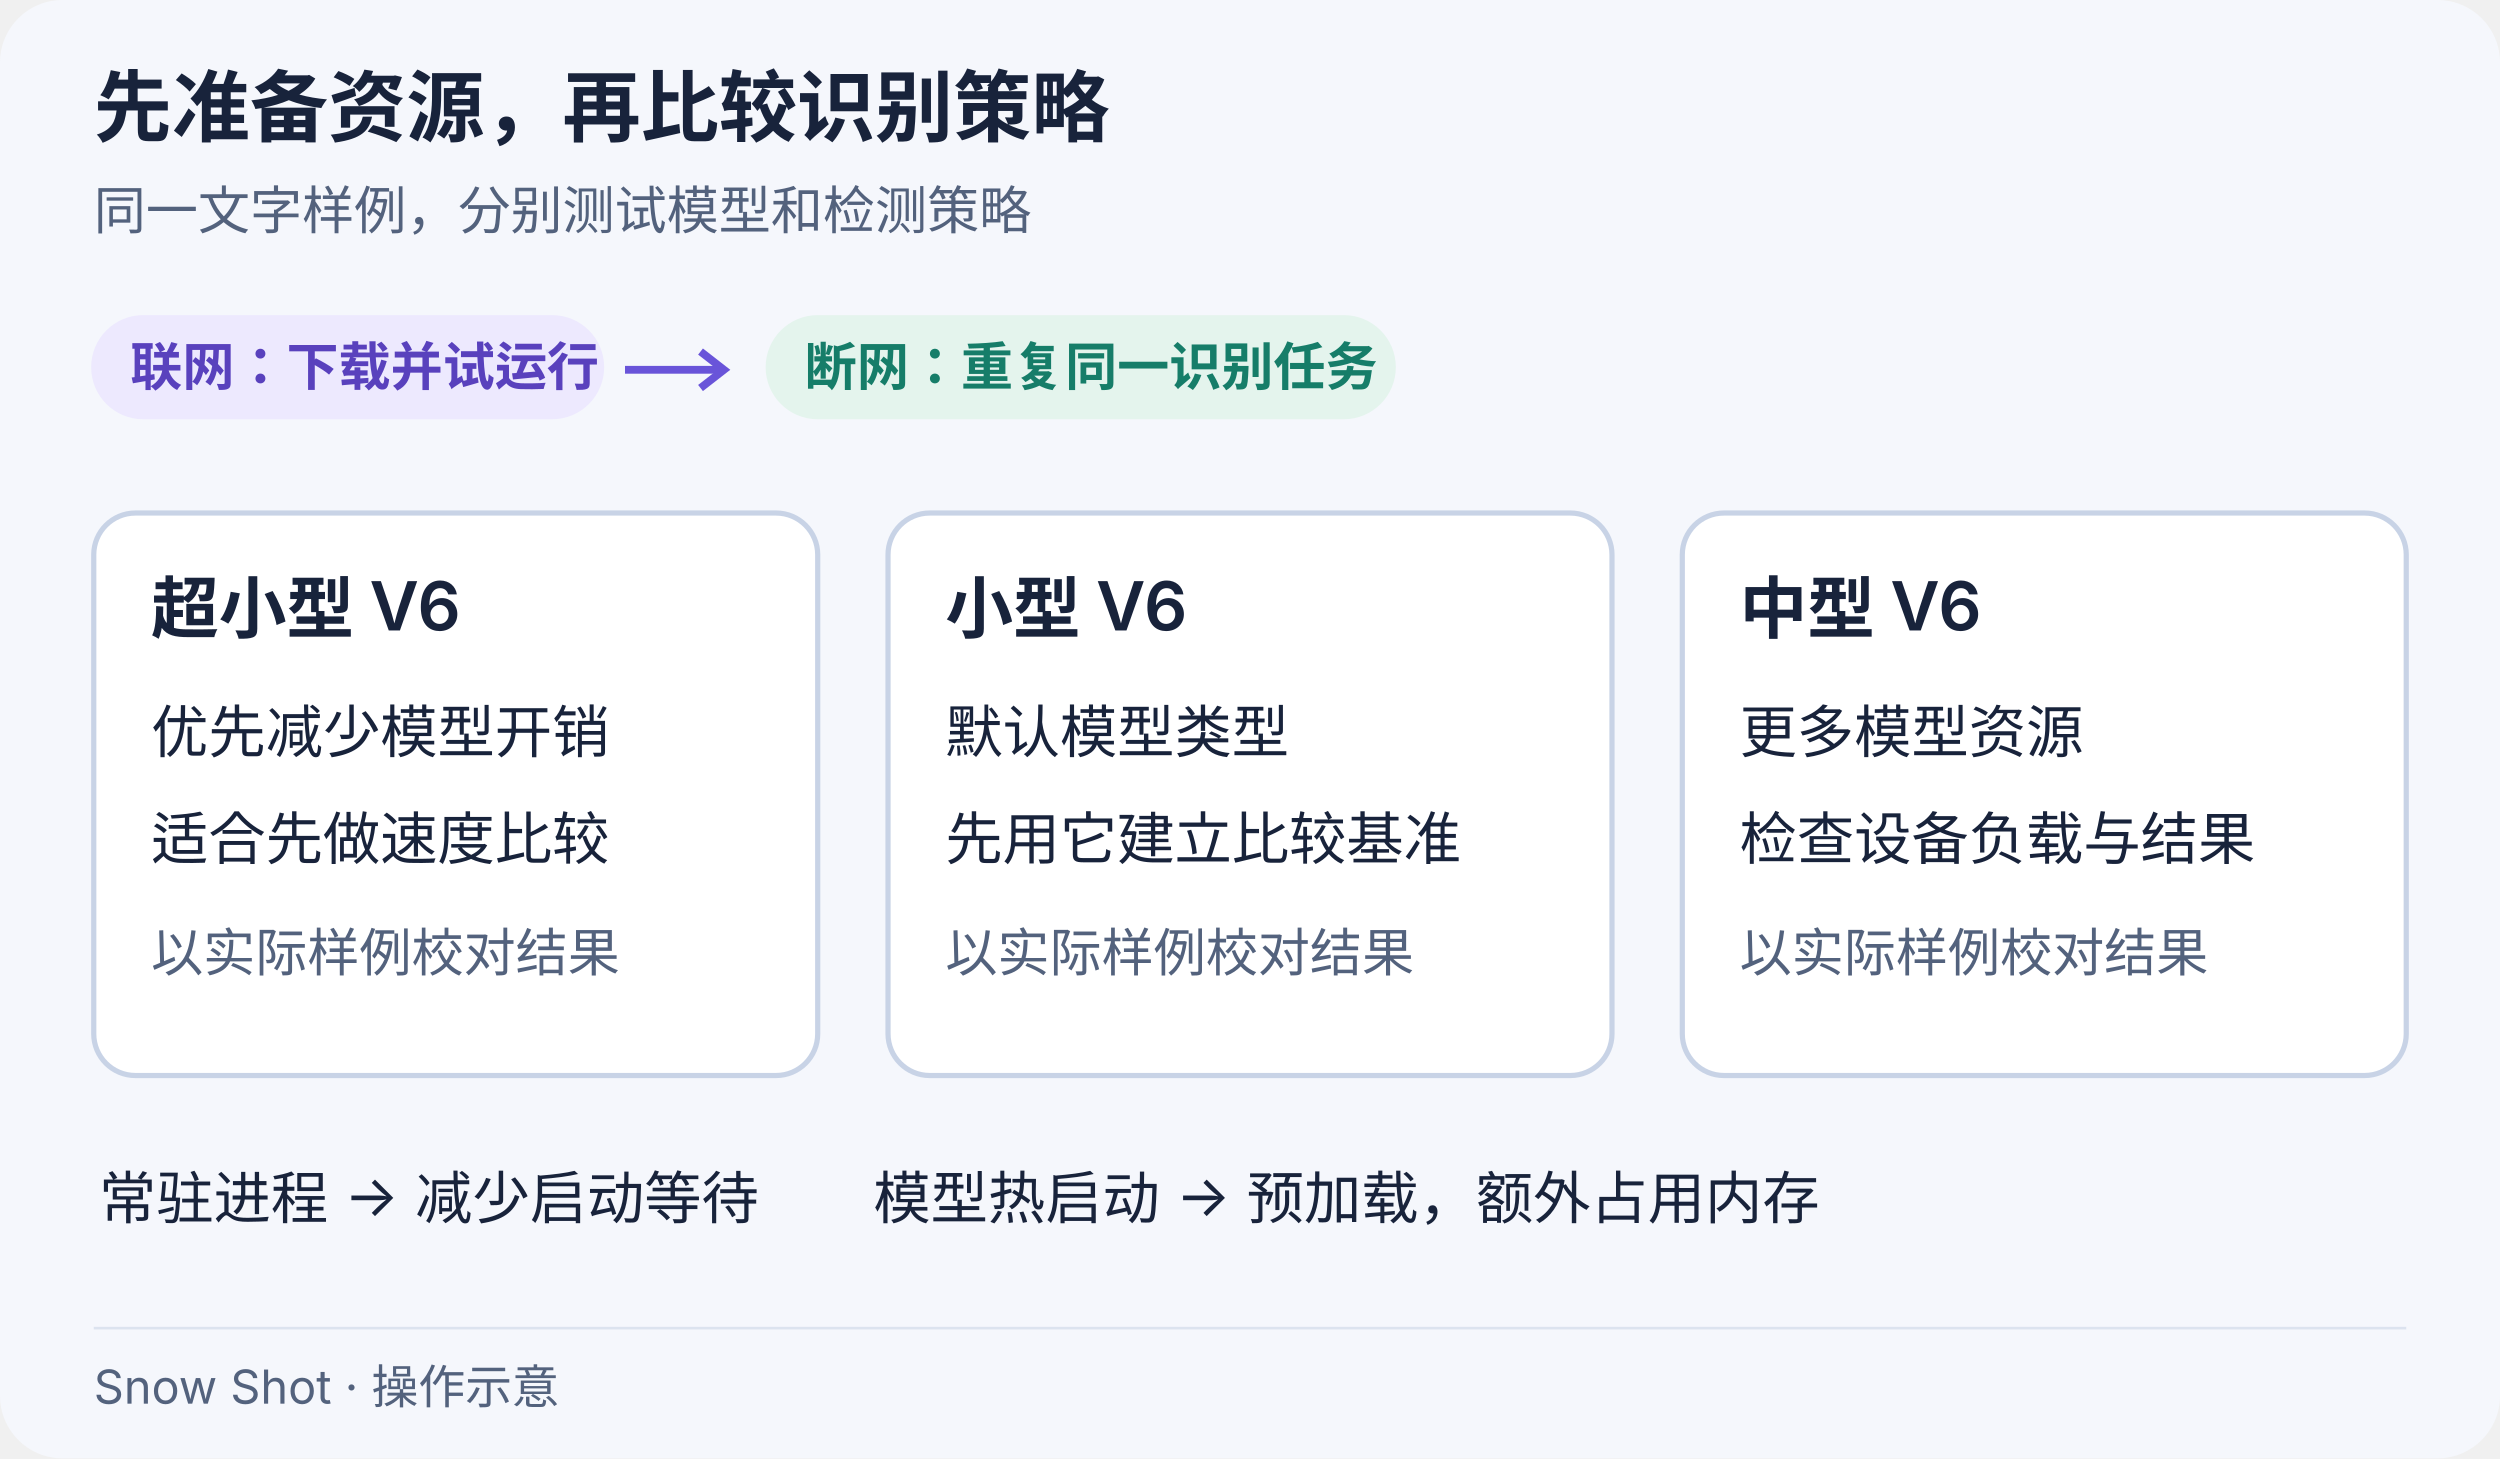
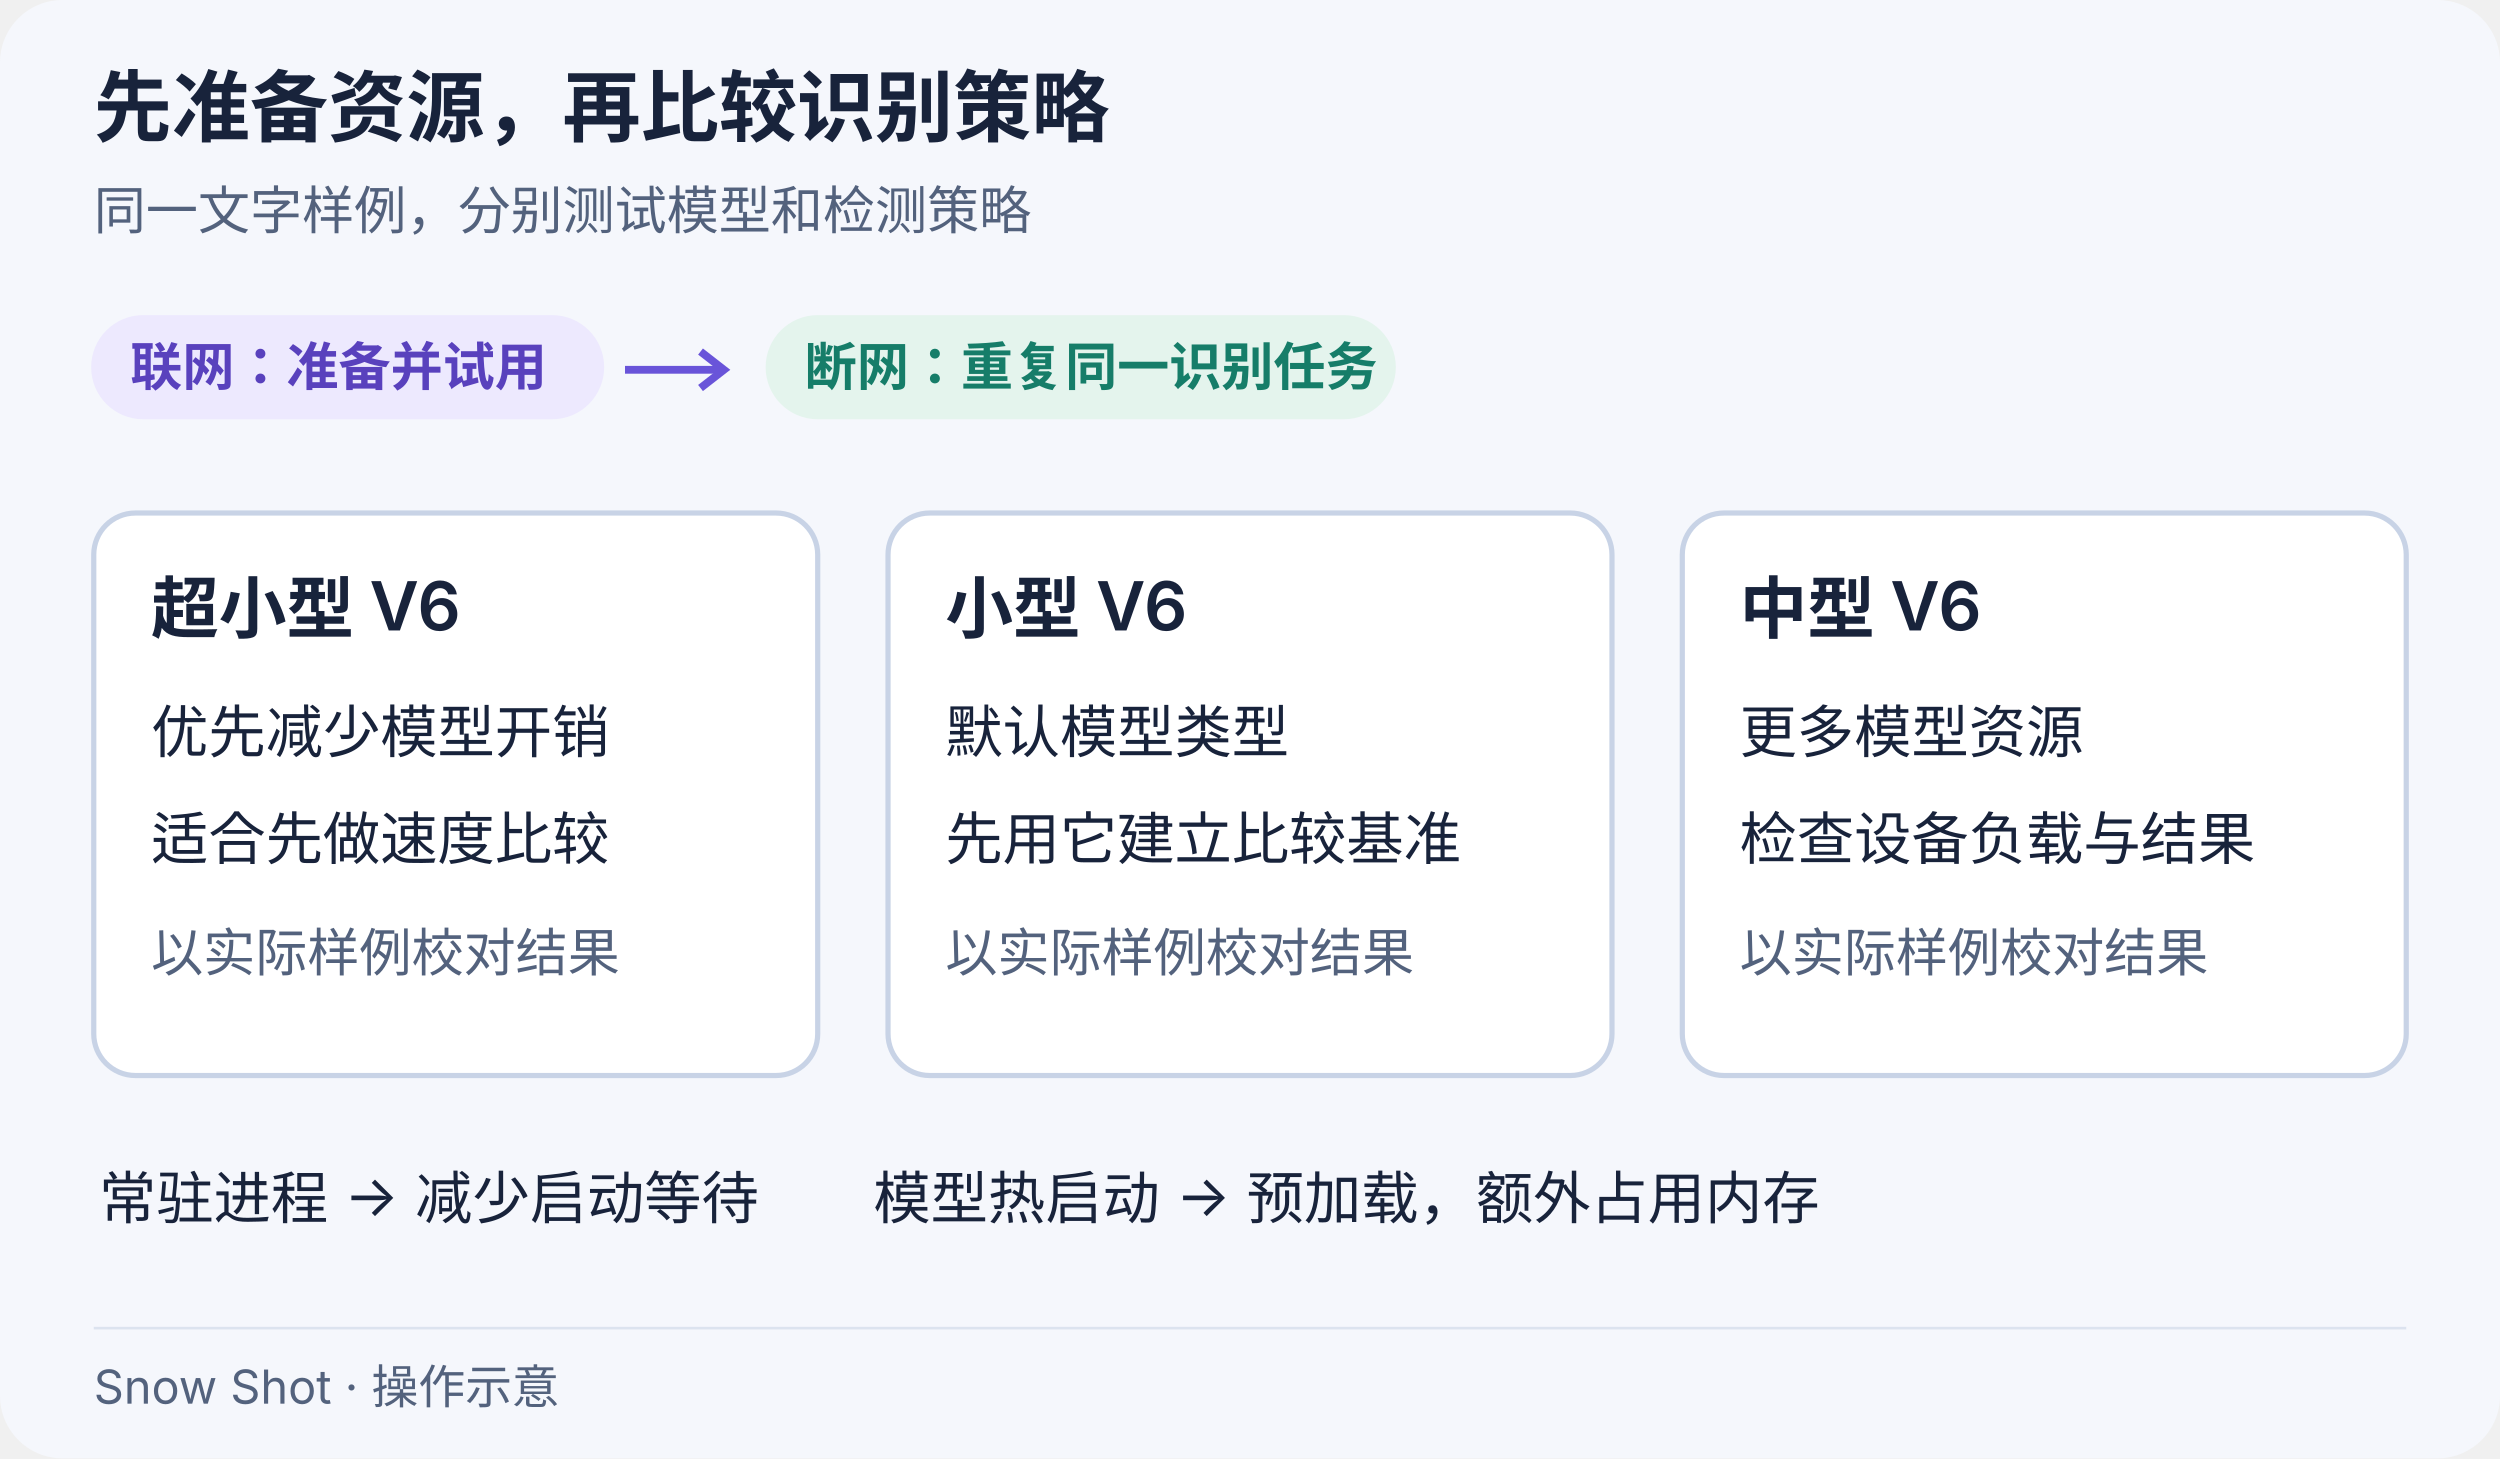
<svg xmlns="http://www.w3.org/2000/svg" viewBox="0 0 960 560" role="img" aria-labelledby="title desc">
  <rect width="960" height="560" rx="24" fill="#f5f7fc" />
  <g font-family="system-ui,-apple-system,PingFang SC,Microsoft YaHei,sans-serif">
    <text x="36" y="52" font-size="30" fill="#18233b" font-weight="700">先准备资源，再比较识别策略</text>
    <text x="36" y="88" font-size="20" fill="#53627d" font-weight="400">同一文字样例，分别测试模型和检测策略</text>
    <rect x="36" y="122" width="195" height="38" rx="19" fill="#ede9fe" stroke="#ede9fe" stroke-width="2" />
-     <text x="50" y="148" font-size="20" fill="#5941bd" font-weight="600">联网：下载并试运行</text>
+     <text x="50" y="148" font-size="20" fill="#5941bd" font-weight="600">联网：准备并试用</text>
    <path d="M240 142 L278 142" fill="none" stroke="#6954d9" stroke-width="3" />
    <path d="M269 135 L278 142 L269 149" fill="none" stroke="#6954d9" stroke-width="3" />
    <rect x="295" y="122" width="240" height="38" rx="19" fill="#e4f4ed" stroke="#e4f4ed" stroke-width="2" />
    <text x="309" y="148" font-size="20" fill="#167d69" font-weight="600">断网：重复同一识别任务</text>
    <rect x="36" y="197" width="278" height="216" rx="16" fill="#ffffff" stroke="#c8d3e6" stroke-width="2" />
    <text x="58" y="243" font-size="26" fill="#18233b" font-weight="600">超小型 V6</text>
    <text x="58" y="289" font-size="22" fill="#18233b" font-weight="400">优先减少模型开销</text>
    <text x="58" y="330" font-size="22" fill="#18233b" font-weight="400">适合先做速度比较</text>
    <text x="58" y="373" font-size="20" fill="#53627d" font-weight="400">以实际样例校对结果</text>
    <rect x="341" y="197" width="278" height="216" rx="16" fill="#ffffff" stroke="#c8d3e6" stroke-width="2" />
    <text x="363" y="243" font-size="26" fill="#18233b" font-weight="600">小型 V6</text>
    <text x="363" y="289" font-size="22" fill="#18233b" font-weight="400">默认模型类型</text>
    <text x="363" y="330" font-size="22" fill="#18233b" font-weight="400">先用它建立比较基准</text>
    <text x="363" y="373" font-size="20" fill="#53627d" font-weight="400">以实际样例校对结果</text>
    <rect x="646" y="197" width="278" height="216" rx="16" fill="#ffffff" stroke="#c8d3e6" stroke-width="2" />
    <text x="668" y="243" font-size="26" fill="#18233b" font-weight="600">中型 V6</text>
    <text x="668" y="289" font-size="22" fill="#18233b" font-weight="400">更多模型资源</text>
    <text x="668" y="330" font-size="22" fill="#18233b" font-weight="400">检查设备负载与结果</text>
    <text x="668" y="373" font-size="20" fill="#53627d" font-weight="400">以实际样例校对结果</text>
    <text x="38" y="468" font-size="22" fill="#18233b" font-weight="400">常驻进程 → 减少启动等待　　模型热启动 → 预加载，额外占用内存</text>
    <path d="M36 510 L924 510" fill="none" stroke="#dce3ef" stroke-width="1" />
    <text x="36" y="539" font-size="18" fill="#53627d" font-weight="400">Snow Shot · 操作示意</text>
  </g>
</svg>
